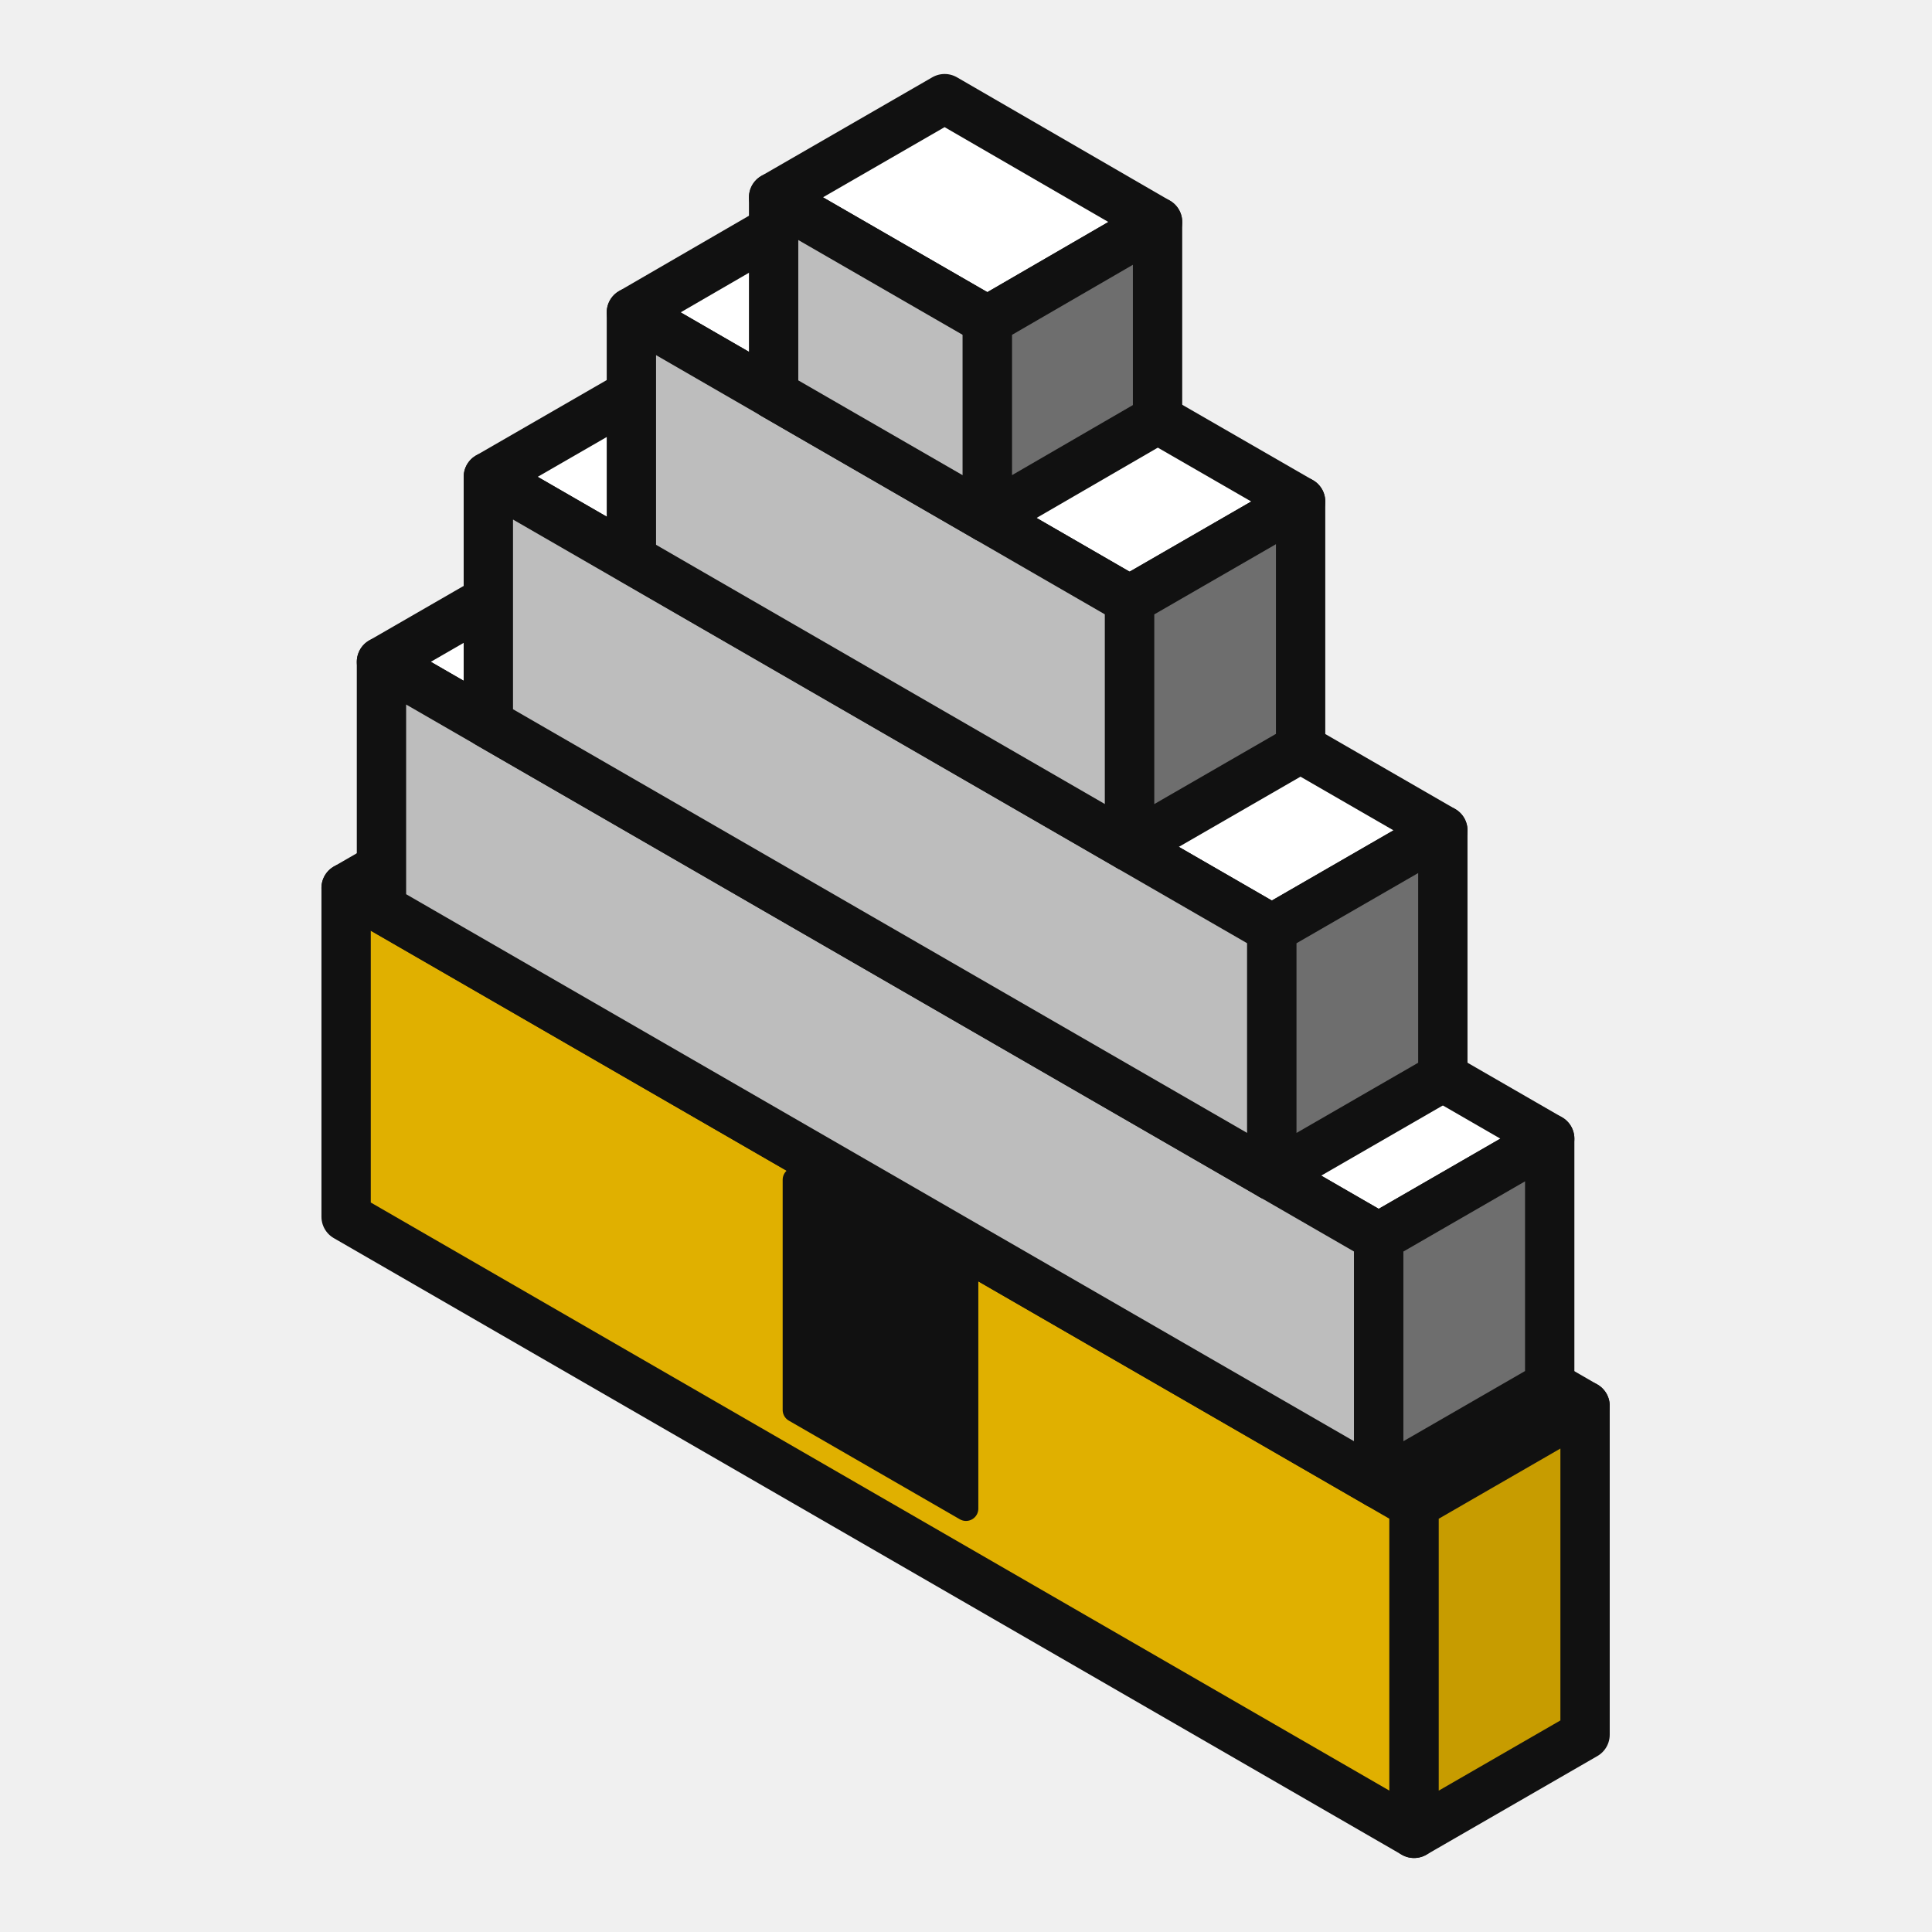
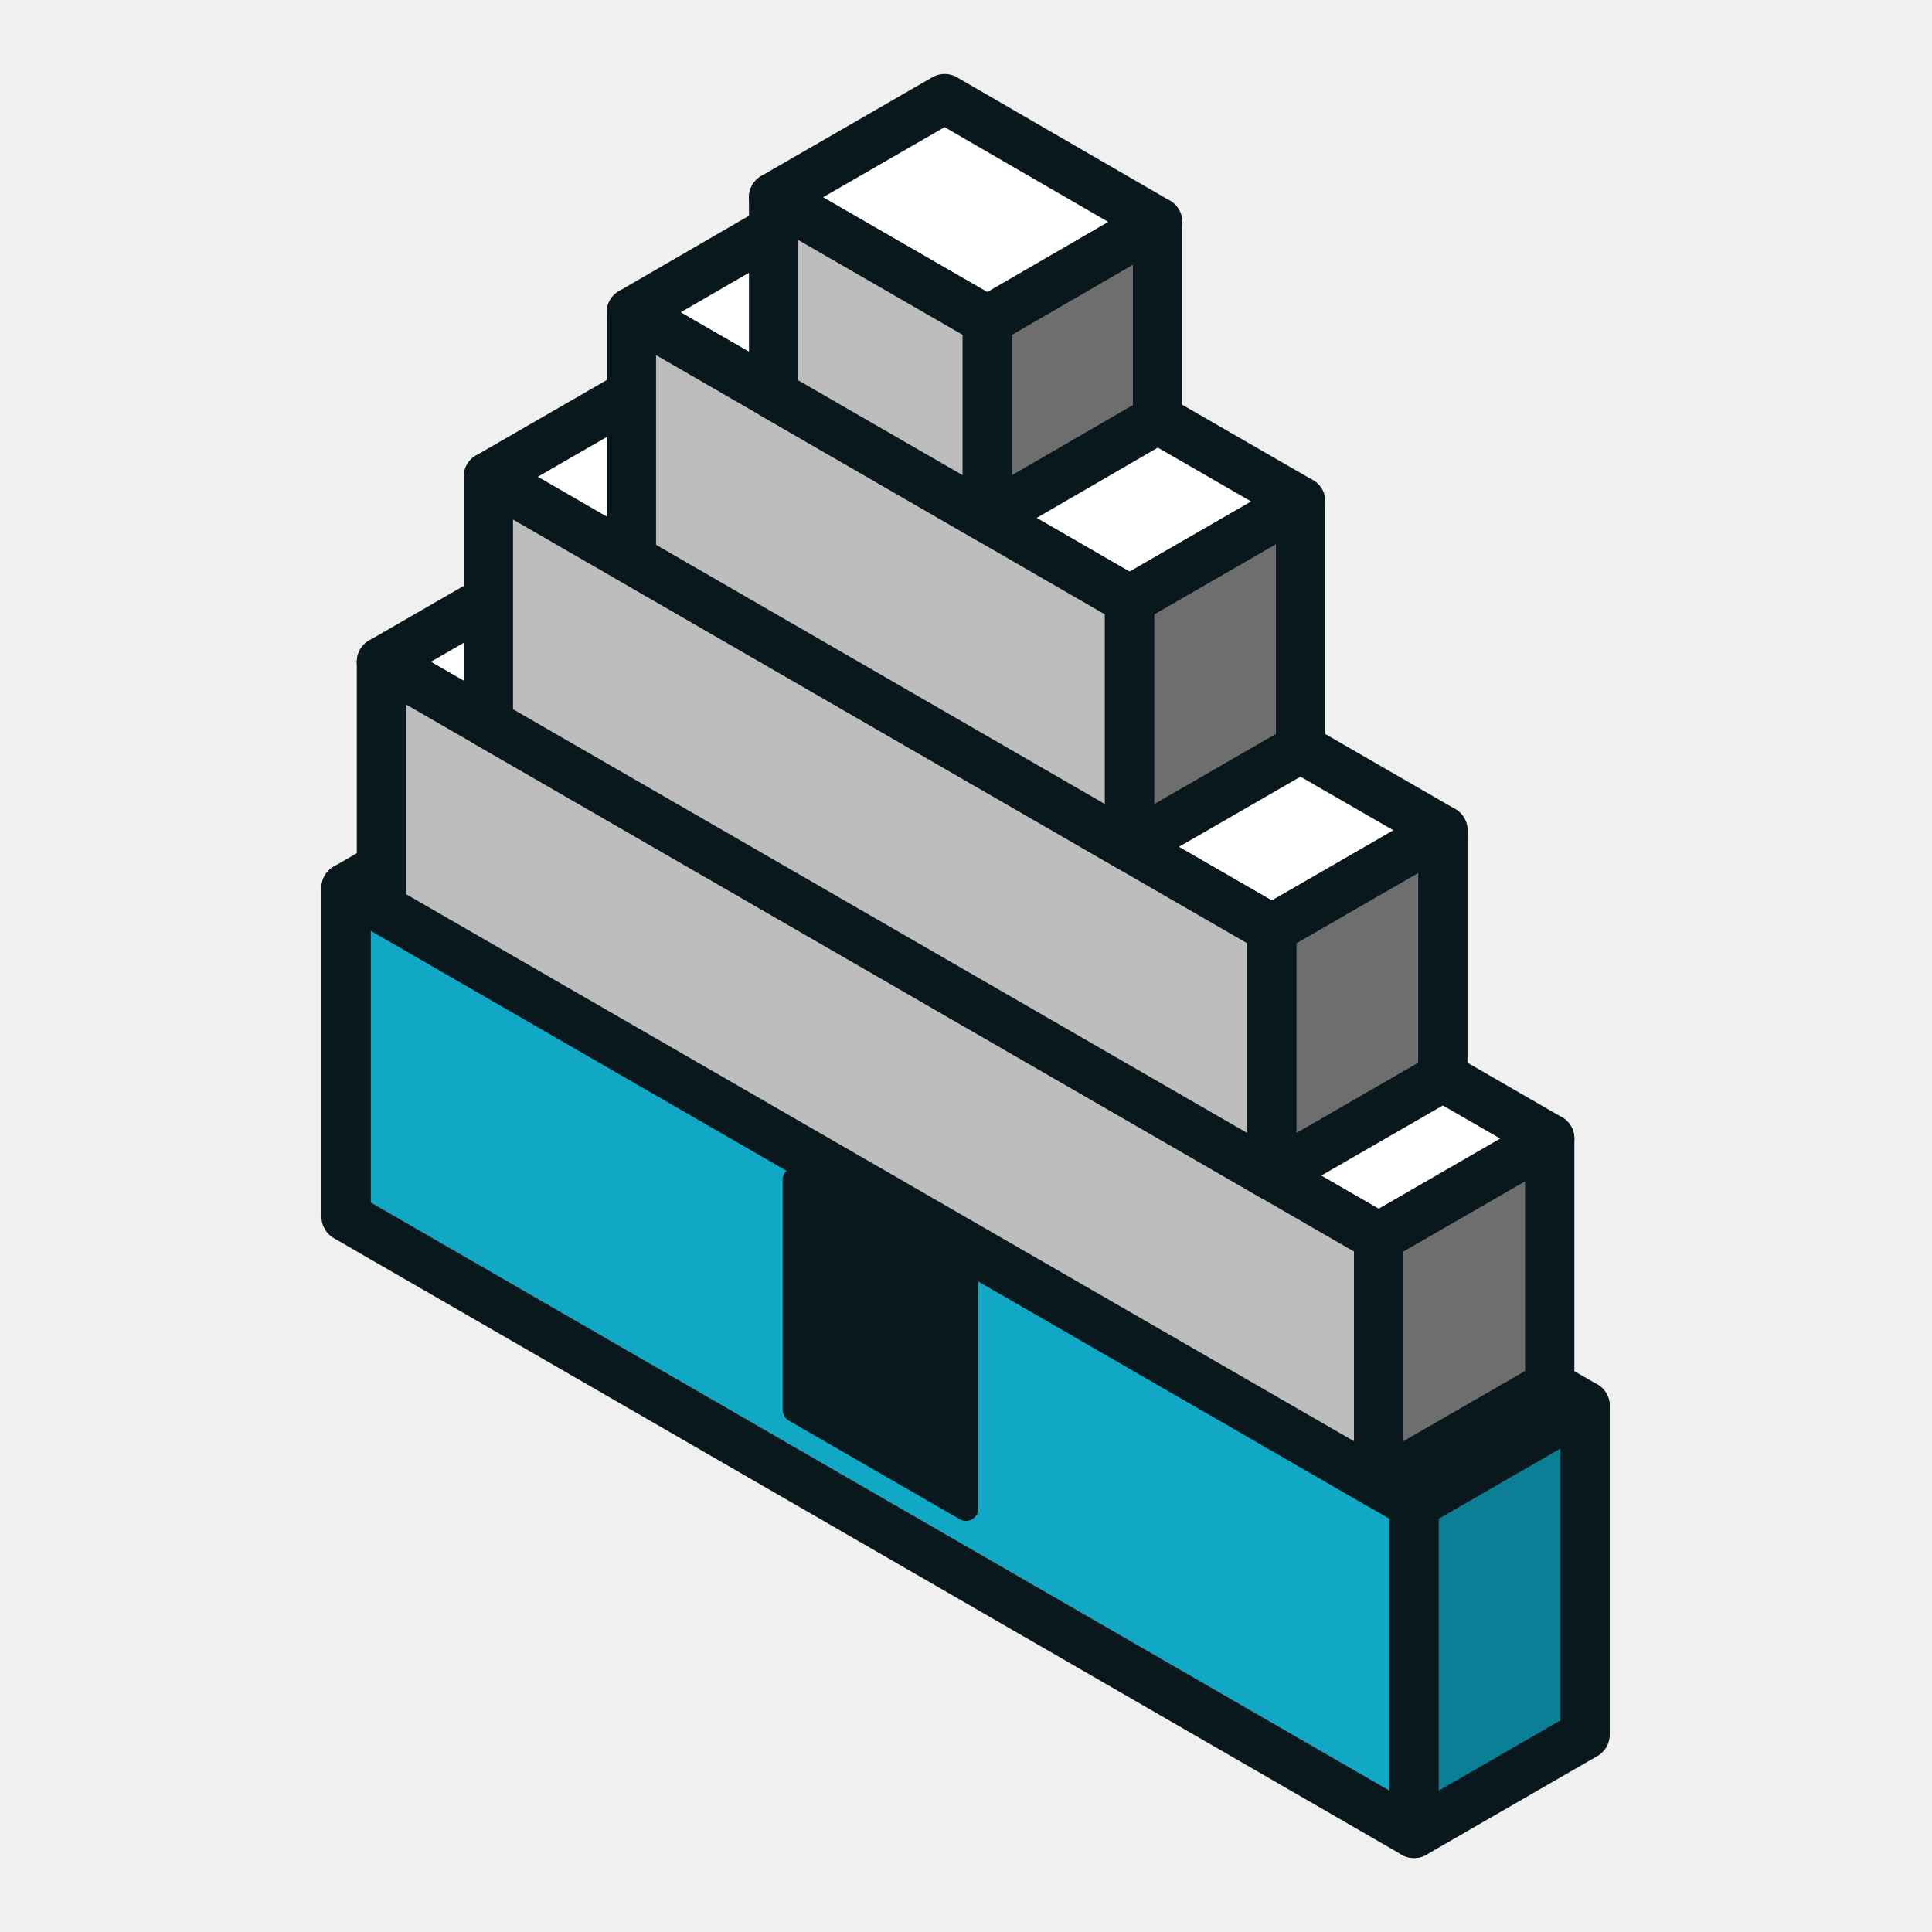
<svg xmlns="http://www.w3.org/2000/svg" viewBox="-62.9 -136.0 235.0 235.0" width="400" height="400">
-   <polygon points="0.0,-40.0 129.9,35.0 109.1,47.0 -20.8,-28.0" fill="#FFC800" stroke="#111111" stroke-width="6" stroke-linejoin="round" />
-   <polygon points="-20.8,12.0 109.1,87.0 109.1,47.0 -20.8,-28.0" fill="#E0B000" stroke="#111111" stroke-width="6" stroke-linejoin="round" />
-   <polygon points="129.9,75.0 109.1,87.0 109.1,47.0 129.9,35.0" fill="#C79C00" stroke="#111111" stroke-width="6" stroke-linejoin="round" />
-   <polygon points="4.3,-67.5 125.6,2.5 104.8,14.5 -16.5,-55.5" fill="#FFFFFF" stroke="#111111" stroke-width="6" stroke-linejoin="round" />
-   <polygon points="-16.5,-25.5 104.8,44.5 104.8,14.5 -16.5,-55.5" fill="#BDBDBD" stroke="#111111" stroke-width="6" stroke-linejoin="round" />
-   <polygon points="125.6,32.5 104.8,44.5 104.8,14.5 125.6,2.5" fill="#6E6E6E" stroke="#111111" stroke-width="6" stroke-linejoin="round" />
-   <polygon points="17.3,-90.0 112.6,-35.0 91.8,-23.0 -3.5,-78.0" fill="#FFFFFF" stroke="#111111" stroke-width="6" stroke-linejoin="round" />
-   <polygon points="-3.5,-48.0 91.8,7.0 91.8,-23.0 -3.5,-78.0" fill="#BDBDBD" stroke="#111111" stroke-width="6" stroke-linejoin="round" />
-   <polygon points="112.6,-5.0 91.8,7.0 91.8,-23.0 112.6,-35.0" fill="#6E6E6E" stroke="#111111" stroke-width="6" stroke-linejoin="round" />
-   <polygon points="34.6,-110.0 95.3,-75.0 74.5,-63.0 13.9,-98.0" fill="#FFFFFF" stroke="#111111" stroke-width="6" stroke-linejoin="round" />
-   <polygon points="13.9,-68.0 74.5,-33.0 74.5,-63.0 13.9,-98.0" fill="#BDBDBD" stroke="#111111" stroke-width="6" stroke-linejoin="round" />
-   <polygon points="95.3,-45.0 74.5,-33.0 74.5,-63.0 95.3,-75.0" fill="#6E6E6E" stroke="#111111" stroke-width="6" stroke-linejoin="round" />
-   <polygon points="52.0,-124.0 77.9,-109.0 57.2,-97.0 31.2,-112.0" fill="#FFFFFF" stroke="#111111" stroke-width="6" stroke-linejoin="round" />
-   <polygon points="31.2,-88.0 57.2,-73.0 57.2,-97.0 31.2,-112.0" fill="#BDBDBD" stroke="#111111" stroke-width="6" stroke-linejoin="round" />
-   <polygon points="77.9,-85.0 57.2,-73.0 57.2,-97.0 77.9,-109.0" fill="#6E6E6E" stroke="#111111" stroke-width="6" stroke-linejoin="round" />
-   <polygon points="33.8,35.5 54.6,47.5 54.6,19.5 33.8,7.5" fill="#111111" stroke="#111111" stroke-width="3" stroke-linejoin="round" />
+   <polygon points="0.0,-40.0 129.9,35.0 109.1,47.0 -20.8,-28.0" fill="#22D3EE" stroke="#08181C" stroke-width="6" stroke-linejoin="round" />
+   <polygon points="-20.8,12.0 109.1,87.0 109.1,47.0 -20.8,-28.0" fill="#10A8C4" stroke="#08181C" stroke-width="6" stroke-linejoin="round" />
+   <polygon points="129.9,75.0 109.1,87.0 109.1,47.0 129.9,35.0" fill="#0B7F96" stroke="#08181C" stroke-width="6" stroke-linejoin="round" />
+   <polygon points="4.3,-67.5 125.6,2.5 104.8,14.5 -16.5,-55.5" fill="#FFFFFF" stroke="#08181C" stroke-width="6" stroke-linejoin="round" />
+   <polygon points="-16.5,-25.5 104.8,44.5 104.8,14.5 -16.5,-55.5" fill="#BDBDBD" stroke="#08181C" stroke-width="6" stroke-linejoin="round" />
+   <polygon points="125.6,32.5 104.8,44.5 104.8,14.5 125.6,2.5" fill="#6E6E6E" stroke="#08181C" stroke-width="6" stroke-linejoin="round" />
+   <polygon points="17.3,-90.0 112.6,-35.0 91.8,-23.0 -3.5,-78.0" fill="#FFFFFF" stroke="#08181C" stroke-width="6" stroke-linejoin="round" />
+   <polygon points="-3.5,-48.0 91.8,7.0 91.8,-23.0 -3.5,-78.0" fill="#BDBDBD" stroke="#08181C" stroke-width="6" stroke-linejoin="round" />
+   <polygon points="112.6,-5.0 91.8,7.0 91.8,-23.0 112.6,-35.0" fill="#6E6E6E" stroke="#08181C" stroke-width="6" stroke-linejoin="round" />
+   <polygon points="34.6,-110.0 95.3,-75.0 74.5,-63.0 13.9,-98.0" fill="#FFFFFF" stroke="#08181C" stroke-width="6" stroke-linejoin="round" />
+   <polygon points="13.9,-68.0 74.5,-33.0 74.5,-63.0 13.9,-98.0" fill="#BDBDBD" stroke="#08181C" stroke-width="6" stroke-linejoin="round" />
+   <polygon points="95.3,-45.0 74.5,-33.0 74.5,-63.0 95.3,-75.0" fill="#6E6E6E" stroke="#08181C" stroke-width="6" stroke-linejoin="round" />
+   <polygon points="52.0,-124.0 77.9,-109.0 57.2,-97.0 31.2,-112.0" fill="#FFFFFF" stroke="#08181C" stroke-width="6" stroke-linejoin="round" />
+   <polygon points="31.2,-88.0 57.2,-73.0 57.2,-97.0 31.2,-112.0" fill="#BDBDBD" stroke="#08181C" stroke-width="6" stroke-linejoin="round" />
+   <polygon points="77.9,-85.0 57.2,-73.0 57.2,-97.0 77.9,-109.0" fill="#6E6E6E" stroke="#08181C" stroke-width="6" stroke-linejoin="round" />
+   <polygon points="33.8,35.5 54.6,47.5 54.6,19.5 33.8,7.5" fill="#08181C" stroke="#08181C" stroke-width="3" stroke-linejoin="round" />
</svg>
